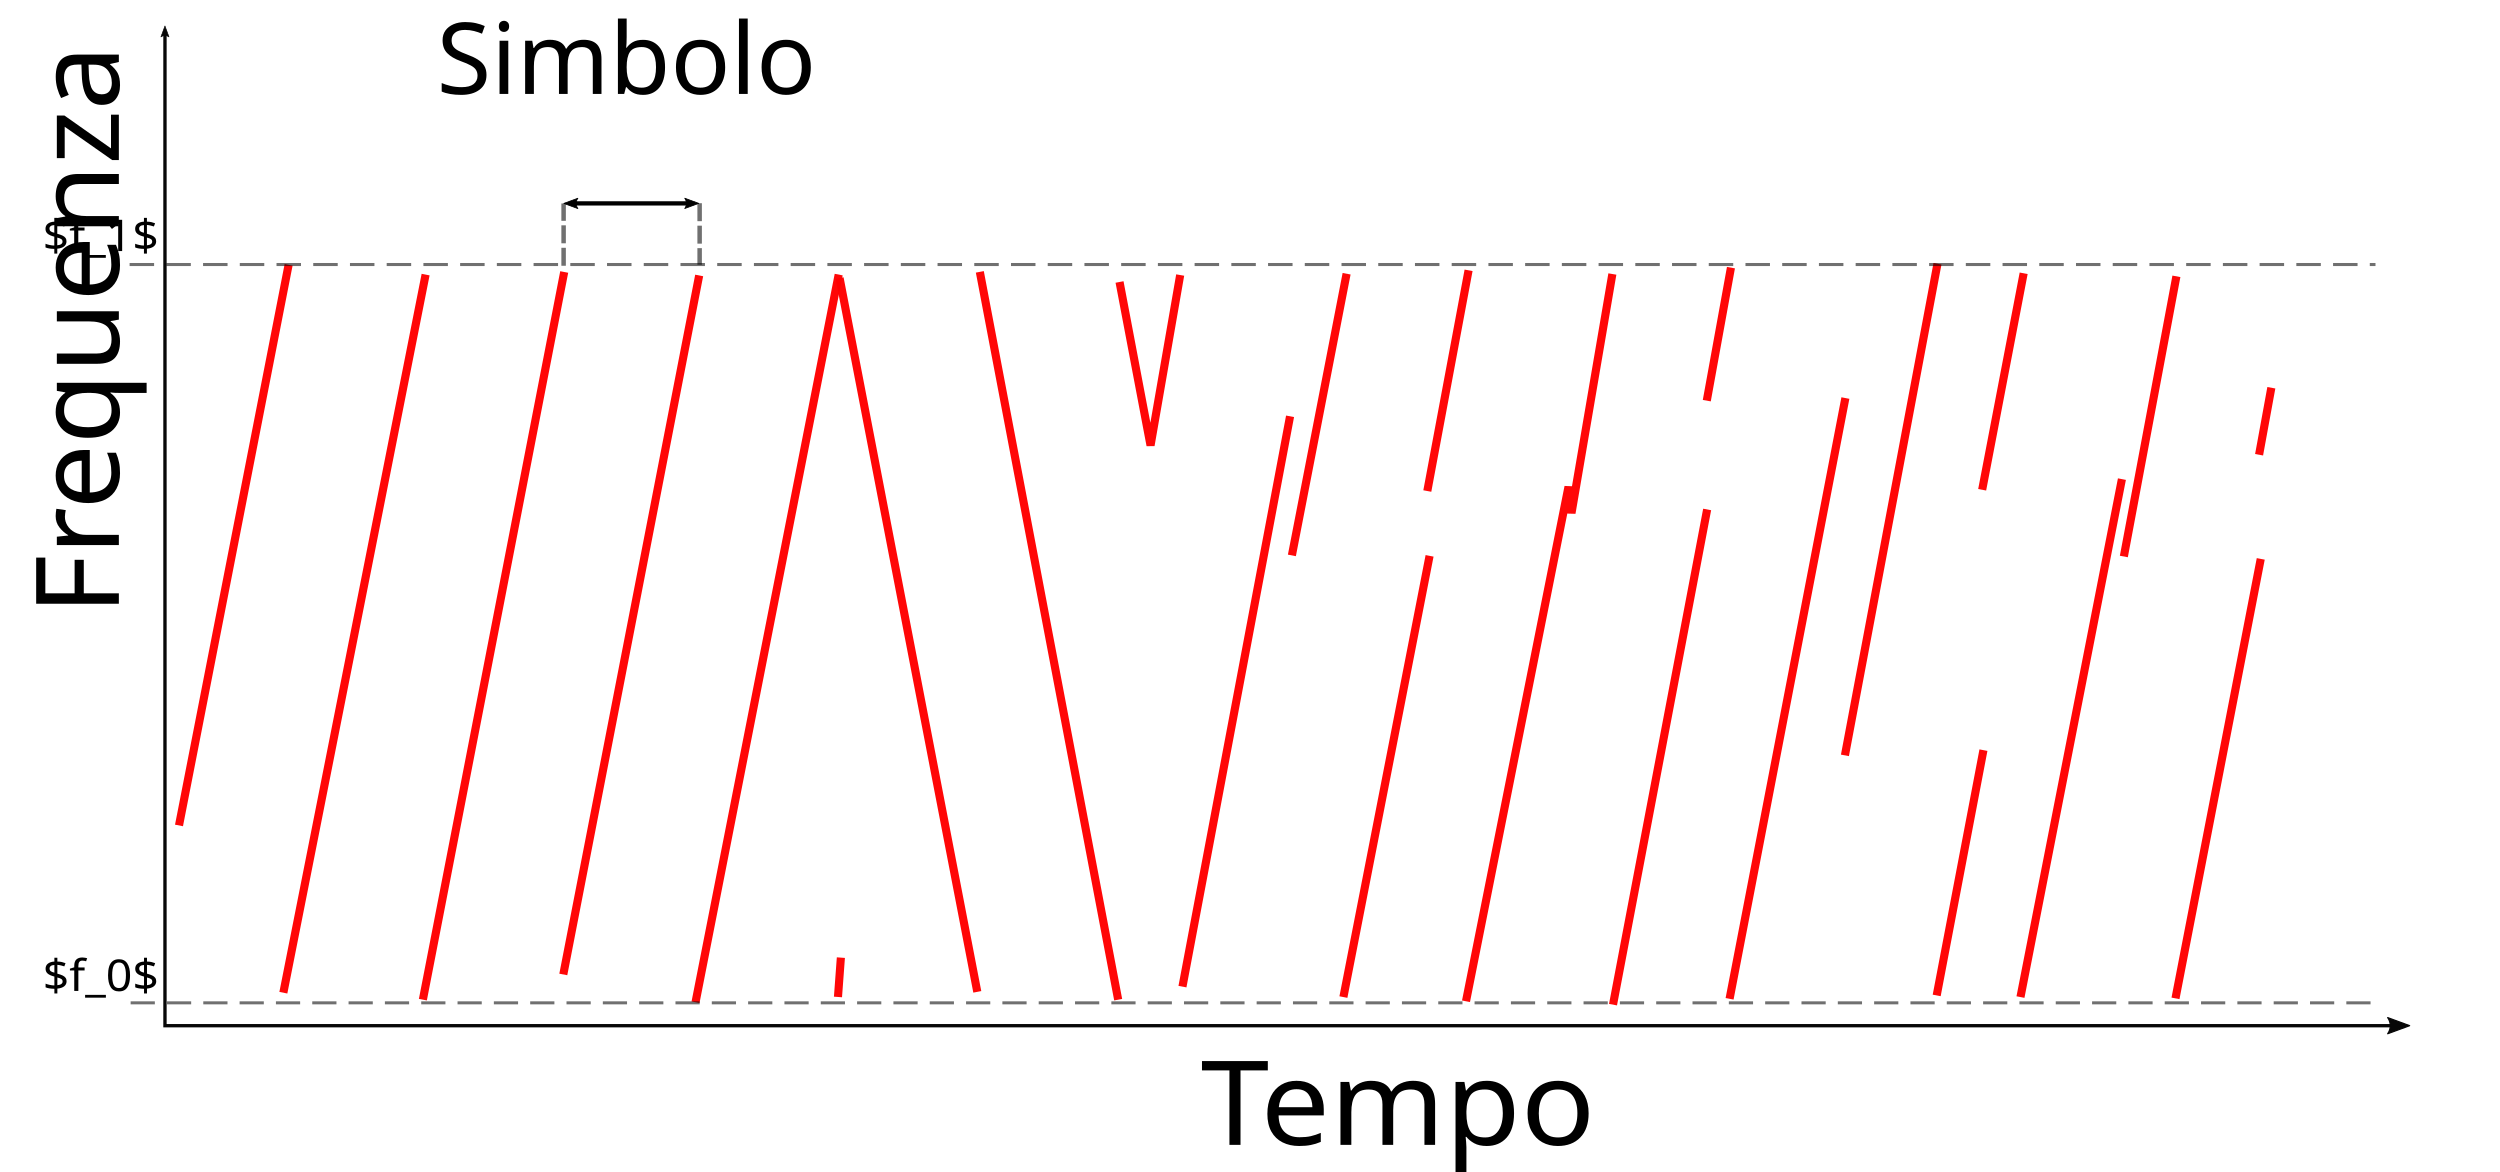
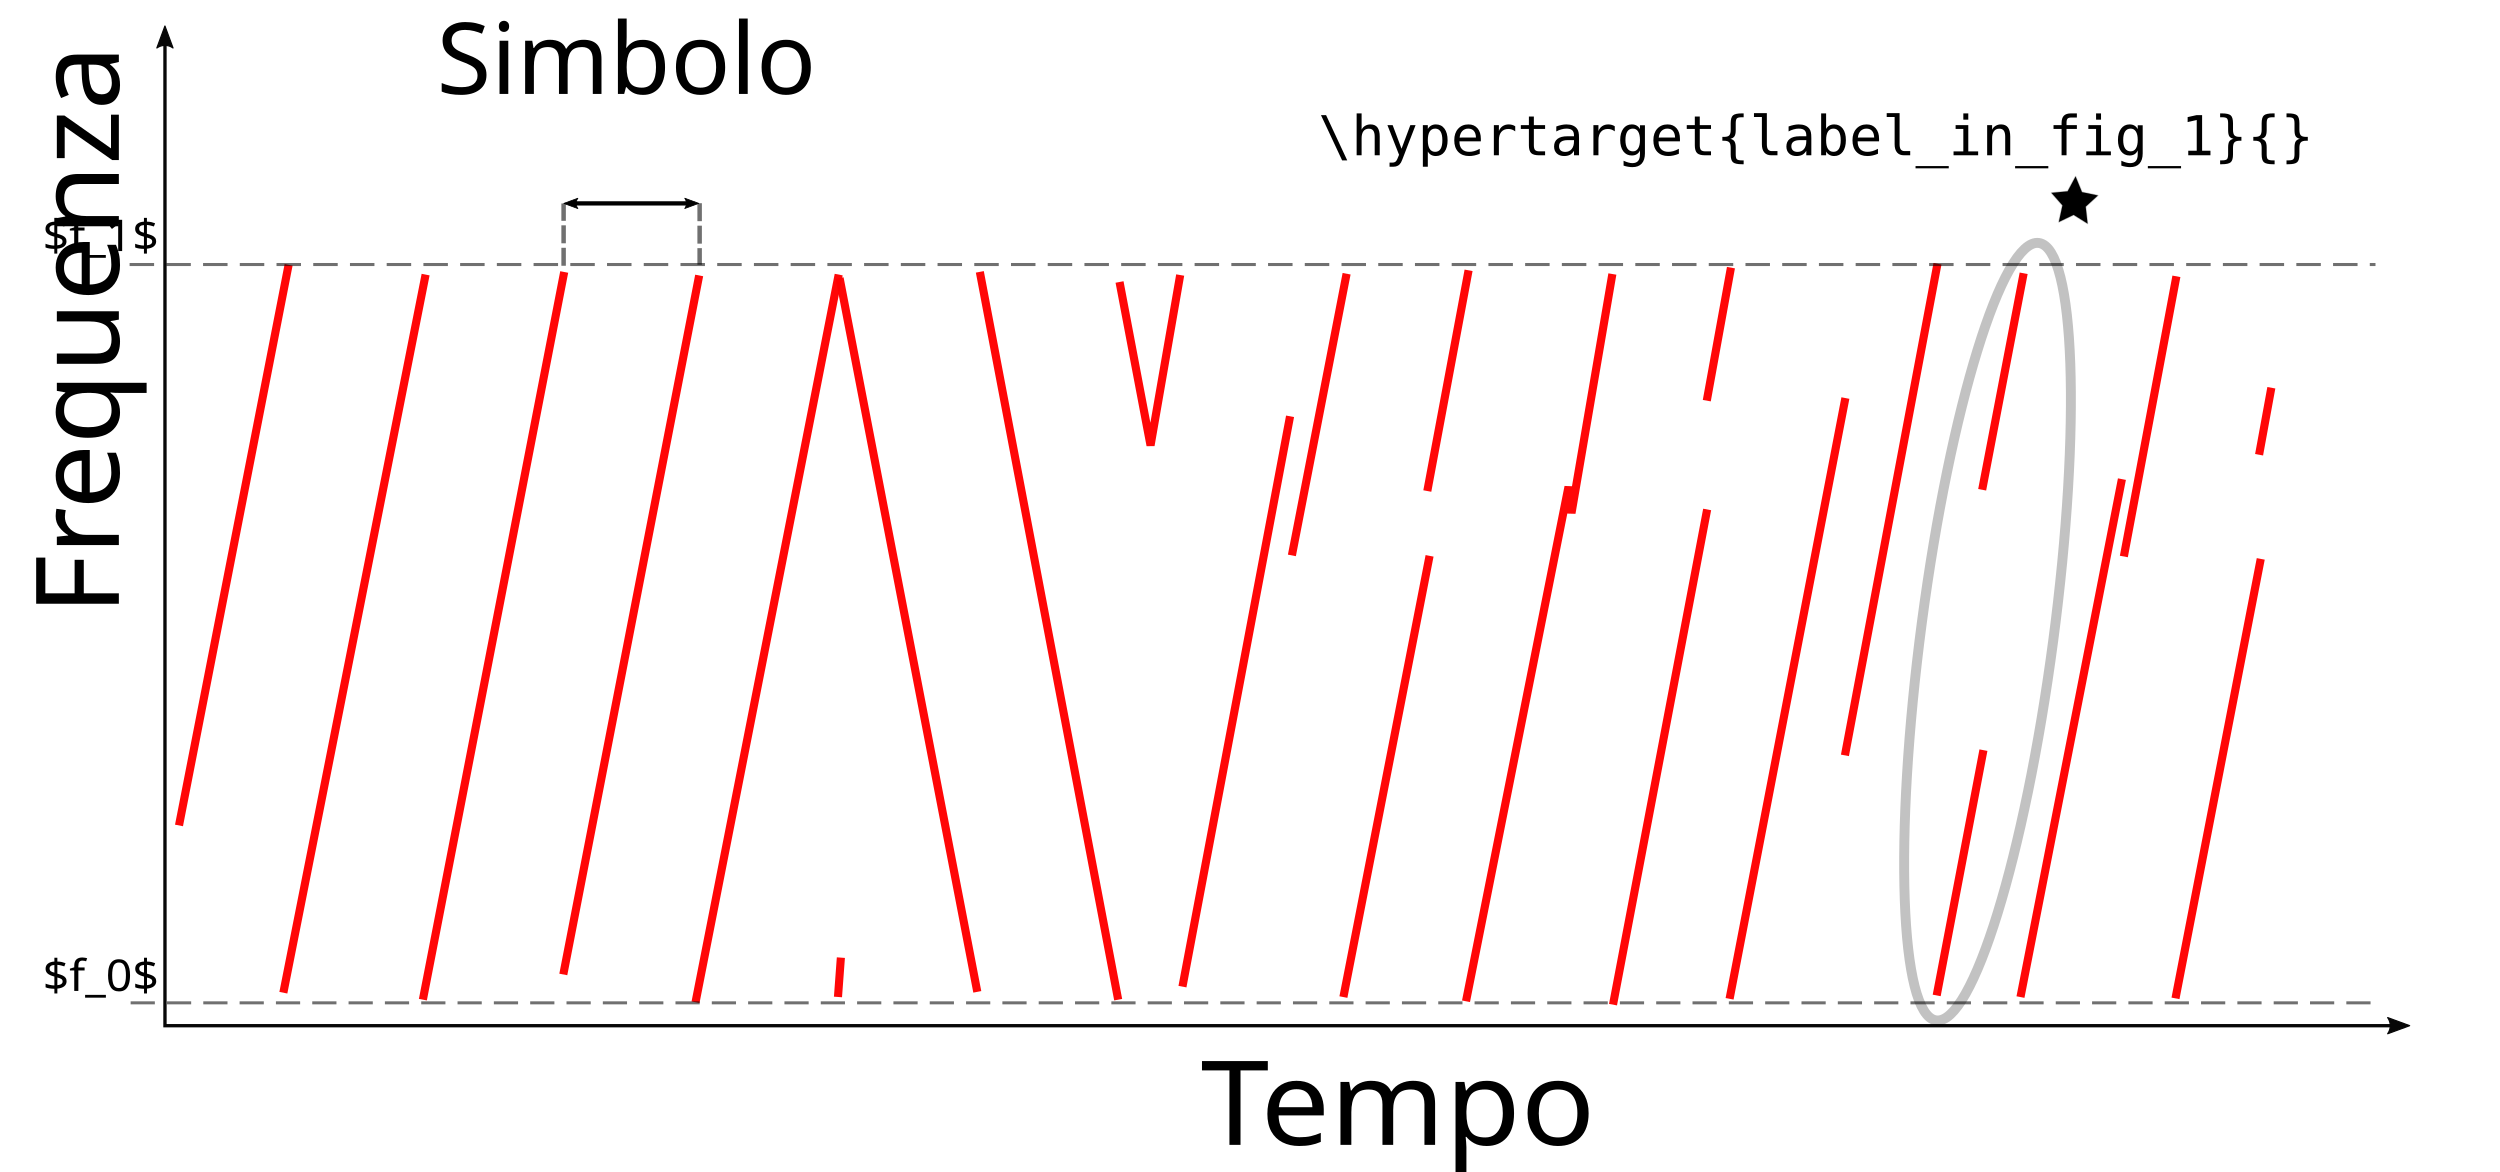
<svg xmlns="http://www.w3.org/2000/svg" width="16cm" height="7.5cm" viewBox="0 0 566.929 265.748" id="svg5521" version="1.1">
  <defs id="defs5523">
+     <marker orient="auto" refY="0.0" refX="0.0" id="Arrow2Mstart" style="overflow:visible">
+       <path id="path4608" style="fill-rule:evenodd;stroke-width:0.625;stroke-linejoin:round;stroke:#000000;stroke-opacity:1;fill:#000000;fill-opacity:1" d="M 8.719,4.034 L -2.207,0.016 L 8.719,-4.002 C 6.973,-1.63 6.983,1.616 8.719,4.034 z " transform="scale(0.6) translate(0,0)" />
+     </marker>
    <marker orient="auto" refY="0.0" refX="0.0" id="Arrow2Mend" style="overflow:visible;">
      <path id="path4467" style="fill-rule:evenodd;stroke-width:0.625;stroke-linejoin:round;stroke:#000000;stroke-opacity:1;fill:#000000;fill-opacity:1" d="M 8.719,4.034 L -2.207,0.016 L 8.719,-4.002 C 6.973,-1.63 6.983,1.616 8.719,4.034 z " transform="scale(0.6) rotate(180) translate(0,0)" />
    </marker>
    <marker orient="auto" refY="0.0" refX="0.0" id="marker4703" style="overflow:visible">
      <path id="path4705" style="fill-rule:evenodd;stroke-width:0.625;stroke-linejoin:round;stroke:#000000;stroke-opacity:1;fill:#000000;fill-opacity:1" d="M 8.719,4.034 L -2.207,0.016 L 8.719,-4.002 C 6.973,-1.63 6.983,1.616 8.719,4.034 z " transform="scale(0.3) translate(-2.3,0)" />
    </marker>
    <marker orient="auto" refY="0.0" refX="0.0" id="Arrow2Send" style="overflow:visible;">
      <path id="path4473" style="fill-rule:evenodd;stroke-width:0.625;stroke-linejoin:round;stroke:#000000;stroke-opacity:1;fill:#000000;fill-opacity:1" d="M 8.719,4.034 L -2.207,0.016 L 8.719,-4.002 C 6.973,-1.63 6.983,1.616 8.719,4.034 z " transform="scale(0.3) rotate(180) translate(-2.3,0)" />
    </marker>
    <marker orient="auto" refY="0.0" refX="0.0" id="marker4698" style="overflow:visible">
      <path id="path4470" style="fill-rule:evenodd;stroke-width:0.625;stroke-linejoin:round;stroke:#000000;stroke-opacity:1;fill:#000000;fill-opacity:1" d="M 8.719,4.034 L -2.207,0.016 L 8.719,-4.002 C 6.973,-1.63 6.983,1.616 8.719,4.034 z " transform="scale(0.3) translate(-2.3,0)" />
    </marker>
    <marker orient="auto" refY="0.0" refX="0.0" id="Arrow1Mstart" style="overflow:visible">
      <path id="path4446" d="M 0.0,0.0 L 5.0,-5.0 L -12.5,0.0 L 5.0,5.0 L 0.0,0.0 z " style="fill-rule:evenodd;stroke:#000000;stroke-width:1pt;stroke-opacity:1;fill:#000000;fill-opacity:1" transform="scale(0.4) translate(10,0)" />
    </marker>
    <marker orient="auto" refY="0" refX="0" id="Arrow2Sstart" style="overflow:visible">
      <path id="path4880" style="fill:#000000;fill-opacity:1;fill-rule:evenodd;stroke:#000000;stroke-width:0.625;stroke-linejoin:round;stroke-opacity:1" d="M 8.719,4.034 -2.207,0.016 8.719,-4.002 c -1.745,2.372 -1.735,5.617 -6e-7,8.035 z" transform="matrix(0.3,0,0,0.3,-0.69,0)" />
    </marker>
    <marker orient="auto" refY="0" refX="0" id="marker5453" style="overflow:visible">
      <path id="path5455" d="M 0,0 5,-5 -12.5,0 5,5 0,0 Z" style="fill:#000000;fill-opacity:1;fill-rule:evenodd;stroke:#000000;stroke-width:1pt;stroke-opacity:1" transform="matrix(0.8,0,0,0.8,10,0)" />
    </marker>
    <marker orient="auto" refY="0" refX="0" id="Arrow1Send" style="overflow:visible">
      <path id="path4865" d="M 0,0 5,-5 -12.5,0 5,5 0,0 Z" style="fill:#000000;fill-opacity:1;fill-rule:evenodd;stroke:#000000;stroke-width:1pt;stroke-opacity:1" transform="matrix(-0.2,0,0,-0.2,-1.2,0)" />
    </marker>
    <marker orient="auto" refY="0" refX="0" id="Arrow1Lstart" style="overflow:visible">
      <path id="path4850" d="M 0,0 5,-5 -12.5,0 5,5 0,0 Z" style="fill:#000000;fill-opacity:1;fill-rule:evenodd;stroke:#000000;stroke-width:1pt;stroke-opacity:1" transform="matrix(0.8,0,0,0.8,10,0)" />
    </marker>
    <marker orient="auto" refY="0" refX="0" id="Arrow1Lend" style="overflow:visible">
      <path id="path4853" d="M 0,0 5,-5 -12.5,0 5,5 0,0 Z" style="fill:#000000;fill-opacity:1;fill-rule:evenodd;stroke:#000000;stroke-width:1pt;stroke-opacity:1" transform="matrix(-0.8,0,0,-0.8,-10,0)" />
    </marker>
  </defs>
  <g id="layer1" transform="translate(0,-786.6146)">
    <text xml:space="preserve" style="font-style:normal;font-weight:normal;font-size:27.254px;line-height:125%;font-family:sans-serif;letter-spacing:0px;word-spacing:0px;fill:#000000;fill-opacity:1;stroke:none;stroke-width:1px;stroke-linecap:butt;stroke-linejoin:miter;stroke-opacity:1" x="166.897" y="655.52" id="text5114" transform="scale(1.024134,0.9764352)">
      <tspan id="tspan5116" x="166.897" y="655.52" />
    </text>
    <path style="opacity:0.97;fill:#000000;fill-opacity:1;stroke:#ff0000;stroke-width:1.84;stroke-miterlimit:4;stroke-dasharray:none;stroke-dashoffset:0;stroke-opacity:1" d="M 40.592,973.804 65.449,846.662" id="path4248" />
    <path style="opacity:0.97;fill:#000000;fill-opacity:1;stroke:#ff0000;stroke-width:1.84;stroke-miterlimit:4;stroke-dasharray:none;stroke-dashoffset:0;stroke-opacity:1" d="M 64.257,1011.736 96.516,848.885" id="path4250" />
    <path style="opacity:0.97;fill:#000000;fill-opacity:1;stroke:#ff0000;stroke-width:1.84;stroke-miterlimit:4;stroke-dasharray:none;stroke-dashoffset:0;stroke-opacity:1" d="M 127.947,848.294 95.896,1013.313" id="path4252" />
    <path style="opacity:0.97;fill:#000000;fill-opacity:1;stroke:#ff0000;stroke-width:1.84;stroke-miterlimit:4;stroke-dasharray:none;stroke-dashoffset:0;stroke-opacity:1" d="M 127.741,1007.595 158.552,849.082" id="path4254" />
    <path style="opacity:0.97;fill:#000000;fill-opacity:1;stroke:#ff0000;stroke-width:1.84;stroke-miterlimit:4;stroke-dasharray:none;stroke-dashoffset:0;stroke-opacity:1" d="M 190.19,848.885 157.725,1013.904" id="path4256" />
    <path style="opacity:0.97;fill:#000000;fill-opacity:1;stroke:#ff0000;stroke-width:1.84;stroke-miterlimit:4;stroke-dasharray:none;stroke-dashoffset:0;stroke-opacity:1" d="m 190.029,1012.699 0.658,-8.922" id="path4258" />
    <path style="opacity:0.97;fill:#000000;fill-opacity:1;stroke:#ff0000;stroke-width:1.84;stroke-miterlimit:4;stroke-dasharray:none;stroke-dashoffset:0;stroke-opacity:1" d="m 190.397,849.674 31.225,161.864" id="path4260" />
    <path style="opacity:0.97;fill:#000000;fill-opacity:1;stroke:#ff0000;stroke-width:1.84;stroke-miterlimit:4;stroke-dasharray:none;stroke-dashoffset:0;stroke-opacity:1" d="m 222.197,848.265 31.373,165.048" id="path4262" />
    <path style="opacity:0.97;fill:#000000;fill-opacity:1;stroke:#ff0000;stroke-width:1.84;stroke-miterlimit:4;stroke-dasharray:none;stroke-dashoffset:0;stroke-opacity:1" d="M 268.148,1010.355 292.549,881.022" id="path4264" />
    <path style="opacity:0.97;fill:#000000;fill-opacity:1;stroke:#ff0000;stroke-width:1.84;stroke-miterlimit:4;stroke-dasharray:none;stroke-dashoffset:0;stroke-opacity:1" d="m 292.963,912.566 12.407,-63.878" id="path4266" />
    <path style="opacity:0.97;fill:none;fill-opacity:1;stroke:#ff0000;stroke-width:1.84;stroke-miterlimit:4;stroke-dasharray:none;stroke-dashoffset:0;stroke-opacity:1" d="m 253.88,850.561 7.031,37.065 6.721,-38.642" id="path4268" />
    <path style="opacity:0.97;fill:none;fill-opacity:1;stroke:#ff0000;stroke-width:1.84;stroke-miterlimit:4;stroke-dasharray:none;stroke-dashoffset:0;stroke-opacity:1" d="m 323.674,897.965 9.358,-50.048" id="path4270" />
    <path style="opacity:0.97;fill:none;fill-opacity:1;stroke:#ff0000;stroke-width:1.84;stroke-miterlimit:4;stroke-dasharray:none;stroke-dashoffset:0;stroke-opacity:1" d="M 304.646,1012.721 324.187,912.665" id="path4272" />
    <path style="opacity:0.97;fill:none;fill-opacity:1;stroke:#ff0000;stroke-width:1.84;stroke-miterlimit:4;stroke-dasharray:none;stroke-dashoffset:0;stroke-opacity:1" d="m 332.447,1013.675 23.249,-116.686 0.673,5.991 9.27,-54.227" id="path4274" />
    <path style="opacity:0.97;fill:none;fill-opacity:1;stroke:#ff0000;stroke-width:1.84;stroke-miterlimit:4;stroke-dasharray:none;stroke-dashoffset:0;stroke-opacity:1" d="m 387.05,877.473 5.48,-30.165" id="path4276" />
    <path style="opacity:0.97;fill:none;fill-opacity:1;stroke:#ff0000;stroke-width:1.84;stroke-miterlimit:4;stroke-dasharray:none;stroke-dashoffset:0;stroke-opacity:1" d="M 365.785,1014.442 387.133,902.147" id="path4278" />
    <path style="opacity:0.97;fill:none;fill-opacity:1;stroke:#ff0000;stroke-width:1.84;stroke-miterlimit:4;stroke-dasharray:none;stroke-dashoffset:0;stroke-opacity:1" d="M 392.22,1013.115 418.482,876.881" id="path4280" />
    <path style="opacity:0.97;fill:none;fill-opacity:1;stroke:#ff0000;stroke-width:1.84;stroke-miterlimit:4;stroke-dasharray:none;stroke-dashoffset:0;stroke-opacity:1" d="m 439.367,846.421 -20.989,111.491" id="path4282" />
    <path style="opacity:0.97;fill:none;fill-opacity:1;stroke:#ff0000;stroke-width:1.84;stroke-miterlimit:4;stroke-dasharray:none;stroke-dashoffset:0;stroke-opacity:1" d="m 449.5,897.681 9.409,-49.092" id="path4284" />
    <path style="opacity:0.97;fill:none;fill-opacity:1;stroke:#ff0000;stroke-width:1.84;stroke-miterlimit:4;stroke-dasharray:none;stroke-dashoffset:0;stroke-opacity:1" d="M 481.628,912.812 493.545,849.28" id="path4286" />
    <path style="opacity:0.97;fill:none;fill-opacity:1;stroke:#ff0000;stroke-width:1.84;stroke-miterlimit:4;stroke-dasharray:none;stroke-dashoffset:0;stroke-opacity:1" d="M 458.185,1012.721 481.19,895.266" id="path4288" />
    <path style="opacity:0.97;fill:none;fill-opacity:1;stroke:#ff0000;stroke-width:1.84;stroke-miterlimit:4;stroke-dasharray:none;stroke-dashoffset:0;stroke-opacity:1" d="M 439.187,1012.351 449.788,956.726" id="path4290" />
    <path style="opacity:0.97;fill:none;fill-opacity:1;stroke:#ff0000;stroke-width:1.84;stroke-miterlimit:4;stroke-dasharray:none;stroke-dashoffset:0;stroke-opacity:1" d="m 493.339,1013.017 19.334,-99.662" id="path4292" />
    <path style="opacity:0.97;fill:none;fill-opacity:1;stroke:#ff0000;stroke-width:1.84;stroke-miterlimit:4;stroke-dasharray:none;stroke-dashoffset:0;stroke-opacity:1" d="m 512.297,889.74 2.778,-15.196" id="path4294" />
    <text xml:space="preserve" style="font-style:normal;font-weight:normal;font-size:11.092px;line-height:125%;font-family:sans-serif;letter-spacing:0px;word-spacing:0px;fill:#000000;fill-opacity:1;stroke:none;stroke-width:1px;stroke-linecap:butt;stroke-linejoin:miter;stroke-opacity:1" x="9.377" y="868.566" id="text5134" transform="scale(1.029665,0.9711899)">
      <tspan id="tspan5136" x="9.377" y="868.566" style="font-size:10.22px">$f_1$</tspan>
    </text>
-     <path style="opacity:0.97;fill:none;fill-opacity:1;stroke:#000000;stroke-width:0.758;stroke-miterlimit:4;stroke-dasharray:none;stroke-dashoffset:0;stroke-opacity:1;marker-start:url(#marker4703);marker-end:url(#Arrow2Mend)" d="m 37.41,793.525 0,225.69 508.016,0" id="path4296" />
+     <path style="opacity:0.97;fill:none;fill-opacity:1;stroke:#000000;stroke-width:0.758;stroke-miterlimit:4;stroke-dasharray:none;stroke-dashoffset:0;stroke-opacity:1;marker-start:url(#Arrow2Mstart);marker-end:url(#Arrow2Mend)" d="m 37.41,793.525 0,225.69 508.016,0" id="path4296" />
    <text xml:space="preserve" style="font-style:normal;font-weight:normal;font-size:11.092px;line-height:125%;font-family:sans-serif;letter-spacing:0px;word-spacing:0px;fill:#000000;fill-opacity:1;stroke:none;stroke-width:1px;stroke-linecap:butt;stroke-linejoin:miter;stroke-opacity:1" x="9.397" y="1041.332" id="text5134-6" transform="scale(1.029665,0.9711899)">
      <tspan id="tspan5136-0" x="9.397" y="1041.332" style="font-size:10.22px">$f_0$</tspan>
    </text>
    <path style="opacity:0.56;fill:none;fill-opacity:1;stroke:#000000;stroke-width:0.686;stroke-miterlimit:4;stroke-dasharray:5.491, 2.746;stroke-dashoffset:0;stroke-opacity:1" d="m 29.624,1014.03 508.905,0" id="path5124" />
    <path style="opacity:0.56;fill:none;fill-opacity:1;stroke:#000000;stroke-width:0.694;stroke-miterlimit:4;stroke-dasharray:5.552, 2.776;stroke-dashoffset:0;stroke-opacity:1" d="m 29.393,846.601 509.299,0" id="path5128" />
    <text xml:space="preserve" style="font-style:normal;font-weight:normal;font-size:27.254px;line-height:125%;font-family:sans-serif;letter-spacing:0px;word-spacing:0px;fill:#000000;fill-opacity:1;stroke:none;stroke-width:1px;stroke-linecap:butt;stroke-linejoin:miter;stroke-opacity:1" x="265.885" y="1071.486" id="text5110" transform="scale(1.024134,0.9764352)">
      <tspan id="tspan5112" x="265.885" y="1071.486" style="font-style:normal;font-variant:normal;font-weight:normal;font-stretch:normal;font-size:27.254px;line-height:125%;font-family:'Droid Sans';-inkscape-font-specification:'Droid Sans, Normal';text-align:justify;writing-mode:lr-tb;text-anchor:start">Tempo</tspan>
    </text>
    <text xml:space="preserve" style="font-style:normal;font-weight:normal;font-size:40px;line-height:125%;font-family:sans-serif;text-align:center;letter-spacing:0px;word-spacing:0px;text-anchor:middle;fill:#000000;fill-opacity:1;stroke:none;stroke-width:1px;stroke-linecap:butt;stroke-linejoin:miter;stroke-opacity:1" x="-926.073" y="26.954" id="text5400" transform="matrix(0,-1,1,0,0,0)">
      <tspan id="tspan5402" x="-926.073" y="26.954" style="font-style:normal;font-variant:normal;font-weight:normal;font-stretch:normal;font-size:26.25px;line-height:125%;font-family:'Droid Sans';-inkscape-font-specification:'Droid Sans, Normal';text-align:justify;writing-mode:lr-tb;text-anchor:start">Frequenza</tspan>
    </text>
    <path style="opacity:1;fill:none;fill-opacity:1;stroke:#000000;stroke-width:0.97;stroke-miterlimit:4;stroke-dasharray:none;stroke-dashoffset:0;stroke-opacity:1;marker-start:url(#marker4698);marker-end:url(#Arrow2Send)" d="m 129.175,832.738 27.973,0" id="path5439" />
    <text xml:space="preserve" style="font-style:normal;font-weight:normal;font-size:40px;line-height:125%;font-family:sans-serif;text-align:center;letter-spacing:0px;word-spacing:0px;text-anchor:middle;fill:#000000;fill-opacity:1;stroke:none;stroke-width:1px;stroke-linecap:butt;stroke-linejoin:miter;stroke-opacity:1" x="168.057" y="807.913" id="text5449">
      <tspan id="tspan5451" x="168.057" y="807.913" style="font-size:22.5px">Simbolo</tspan>
    </text>
    <path style="opacity:0.56;fill:none;fill-opacity:1;stroke:#000000;stroke-width:1.019;stroke-miterlimit:4;stroke-dasharray:4.076, 1.019;stroke-dashoffset:0;stroke-opacity:1" d="m 127.811,846.883 0,-14.125" id="path5457" />
    <path style="opacity:0.56;fill:none;fill-opacity:1;stroke:#000000;stroke-width:1.019;stroke-miterlimit:4;stroke-dasharray:4.076, 1.019;stroke-dashoffset:0;stroke-opacity:1" d="m 158.659,832.696 0,13.961" id="path5459" />
+     <ellipse style="opacity:0.99;fill:#000000;fill-opacity:0;stroke:#000000;stroke-width:2.251;stroke-linecap:round;stroke-linejoin:round;stroke-miterlimit:4;stroke-dasharray:none;stroke-dashoffset:0;stroke-opacity:0.239" id="path4578" cx="568.78" cy="856.783" rx="15.036" ry="88.914" transform="matrix(0.9899395,0.1414916,-0.1311226,0.9913662,0,0)" />
+     <text xml:space="preserve" style="font-style:normal;font-variant:normal;font-weight:normal;font-stretch:normal;font-size:26.25px;line-height:125%;font-family:'Andale Mono';-inkscape-font-specification:'Andale Mono, Normal';text-align:center;letter-spacing:0px;word-spacing:0px;writing-mode:lr-tb;text-anchor:middle;fill:#000000;fill-opacity:1;stroke:none;stroke-width:1px;stroke-linecap:butt;stroke-linejoin:miter;stroke-opacity:1" x="451.323" y="821.83" id="text4842">
+       <tspan id="tspan4844" x="451.323" y="821.83" style="font-size:12.5px">\hypertarget{label_in_fig_1}{}</tspan>
+     </text>
+     <path style="opacity:1;fill:#000000;fill-opacity:1;stroke:#000000;stroke-width:0.4;stroke-linecap:round;stroke-linejoin:round;stroke-miterlimit:4;stroke-dasharray:none;stroke-dashoffset:0;stroke-opacity:0.239" id="path5088" d="m 472.246,812.136 -3.918,3.43 0.604,5.172 -4.472,-2.666 -4.732,2.173 1.154,-5.077 -3.529,-3.829 5.185,-0.472 2.551,-4.539 2.051,4.786 z" transform="matrix(0.7076457,0,0,0.7412339,141.5639,228.9582)" />
  </g>
</svg>
